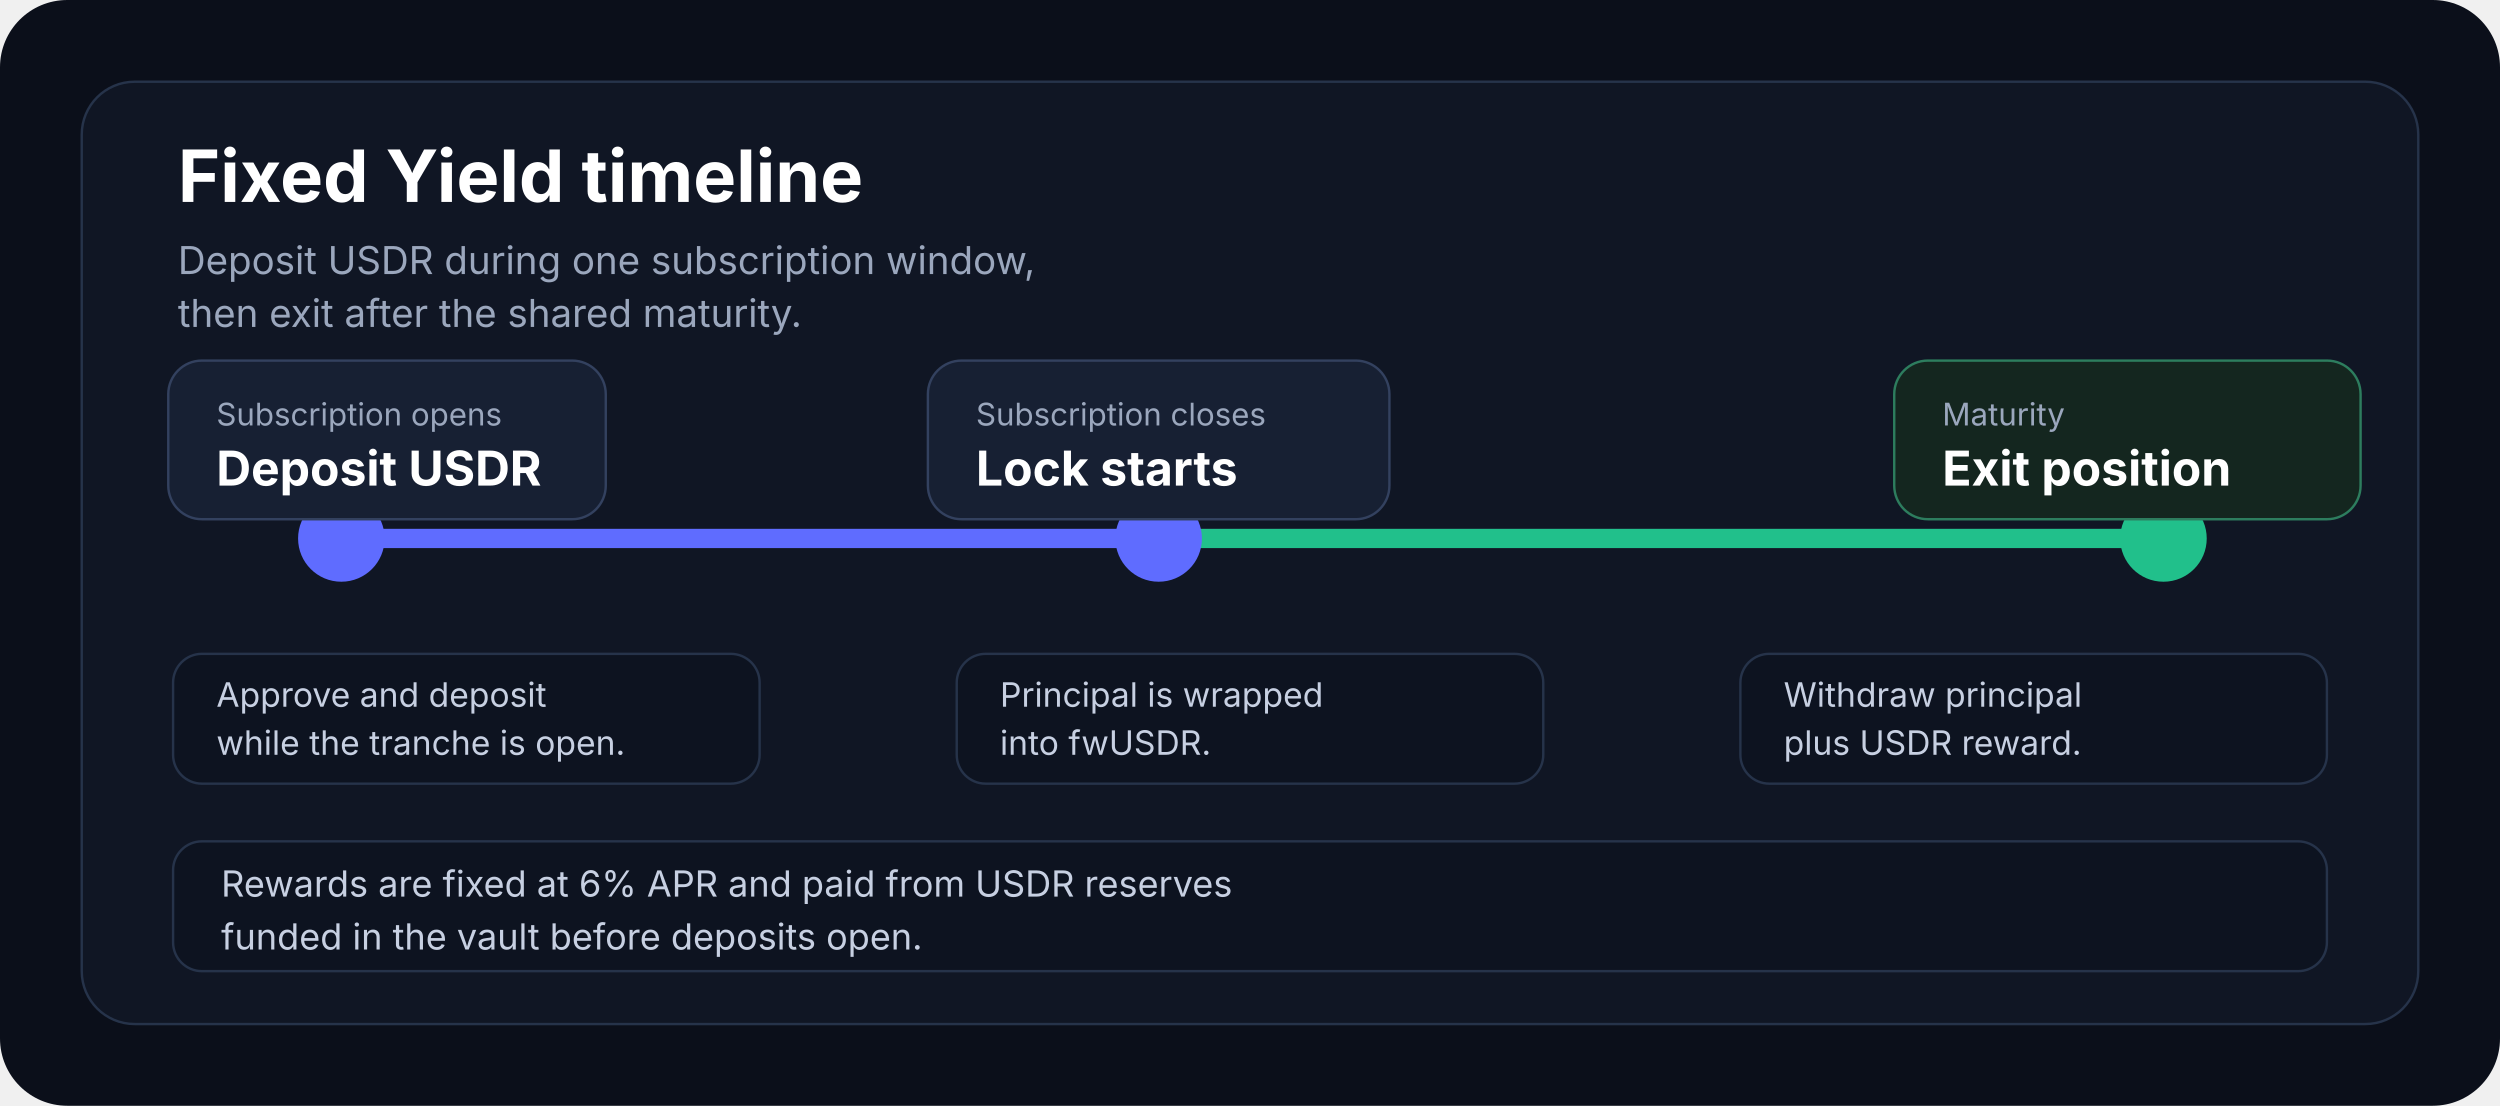
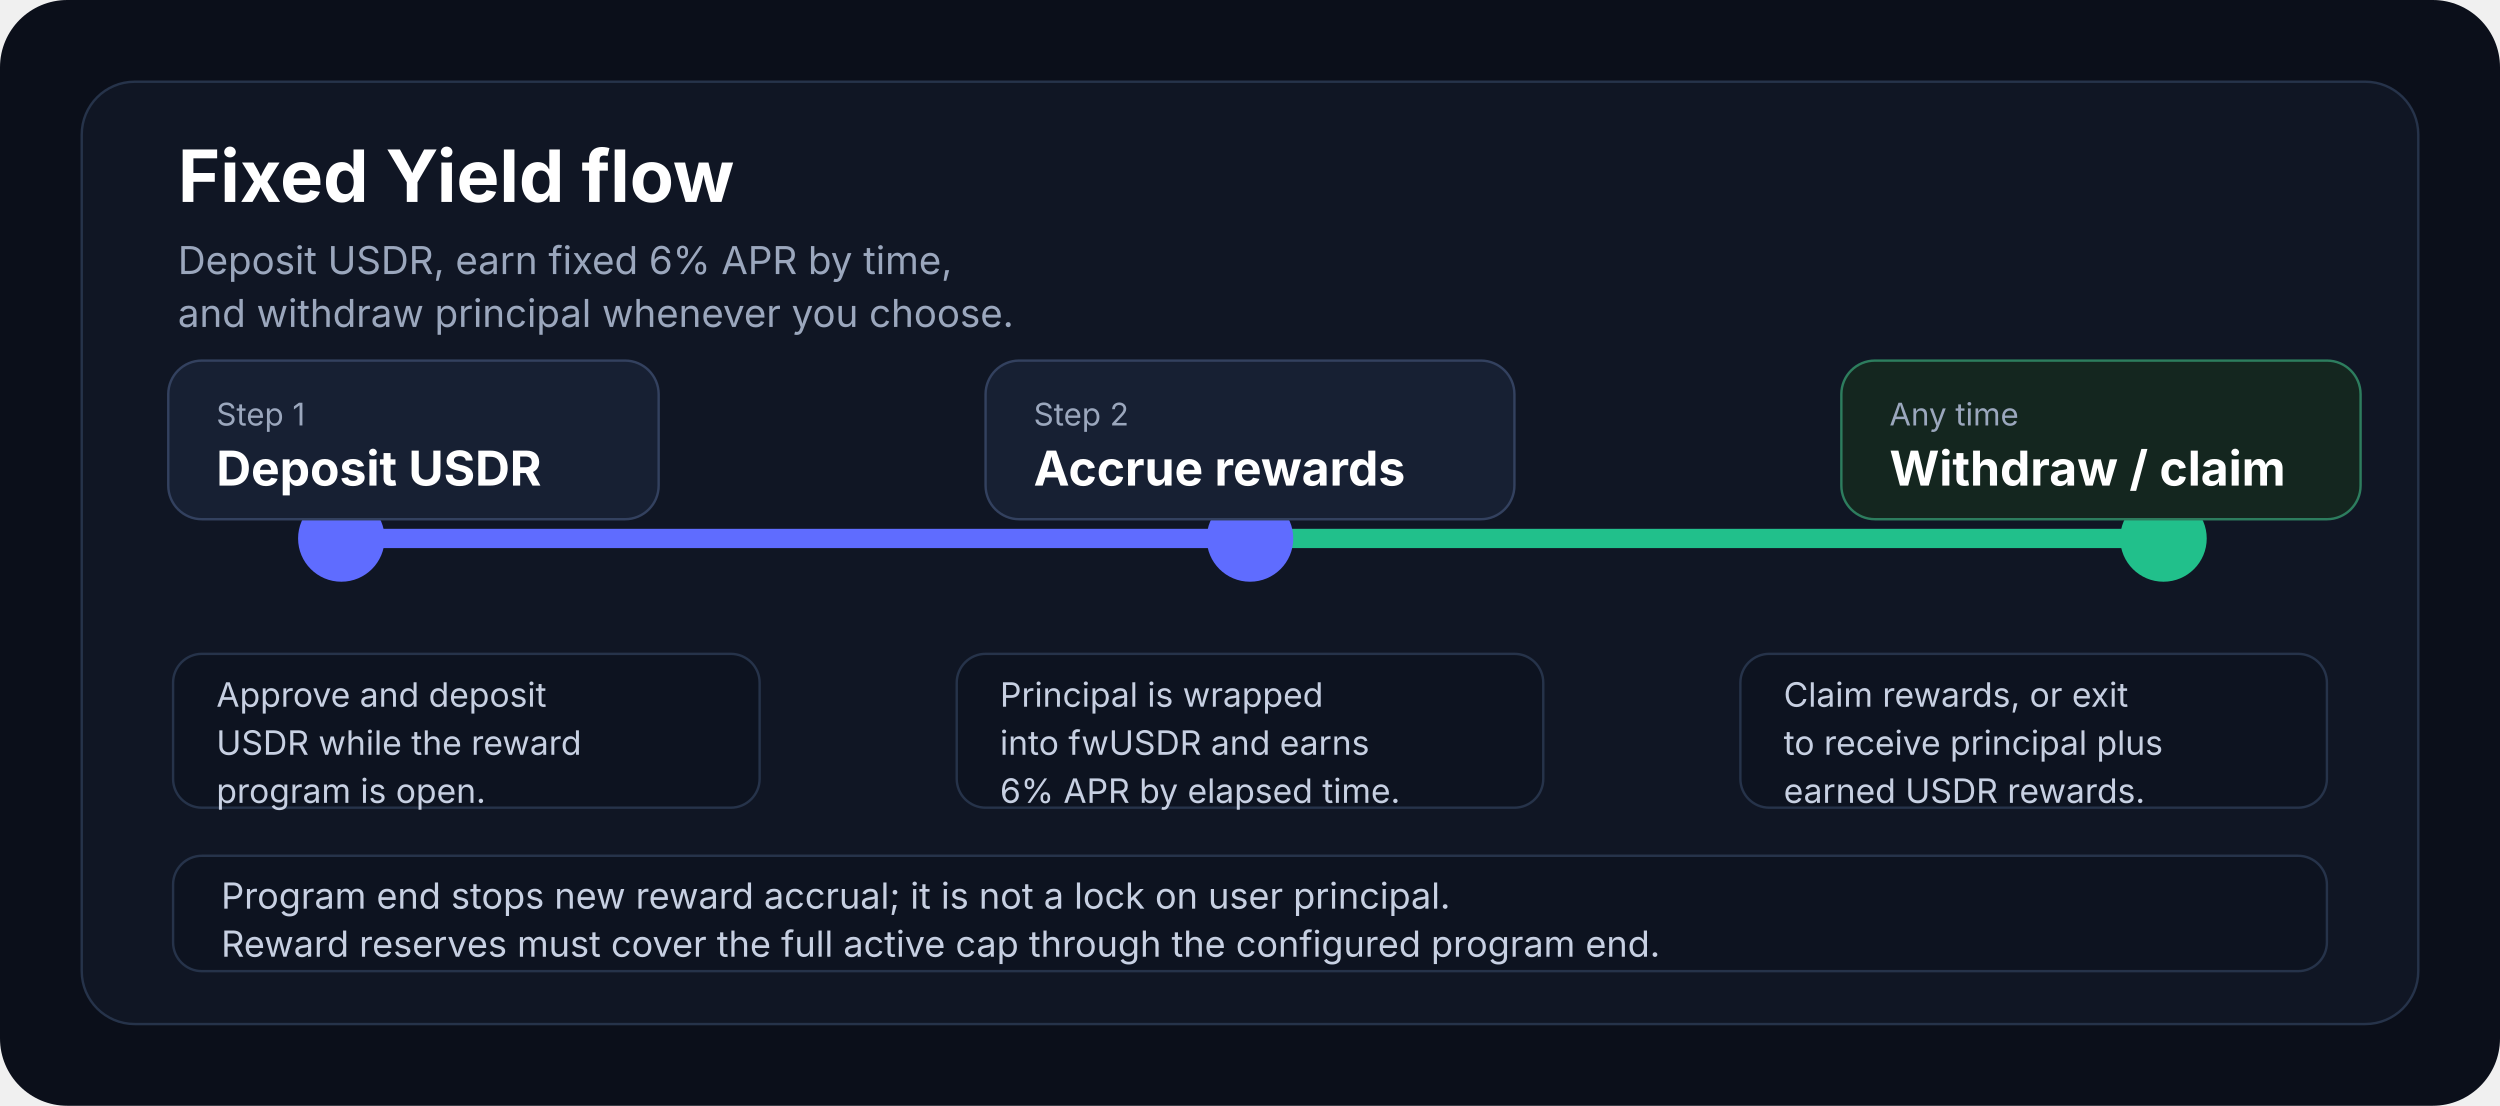
<svg xmlns="http://www.w3.org/2000/svg" width="1040" height="460" viewBox="0 0 1040 460" fill="none">
  <rect width="1040" height="460" rx="28" fill="#0B0F1A" />
  <rect x="34" y="34" width="972" height="392" rx="22" fill="#101624" stroke="#26334A" />
-   <text x="74" y="84" fill="#FFFFFF" font-family="Inter, Arial, sans-serif" font-size="30" font-weight="700">Fixed Yield timeline</text>
+   <text x="74" y="84" fill="#FFFFFF" font-family="Inter, Arial, sans-serif" font-size="30" font-weight="700">Fixed Yield flow</text>
  <text x="74" y="114" fill="#9BA7BD" font-family="Inter, Arial, sans-serif" font-size="16">
-     <tspan x="74" dy="0">Deposit USDR during one subscription window,</tspan>
-     <tspan x="74" dy="22">then exit after the shared maturity.</tspan>
+     <tspan x="74" dy="0">Deposit USDR, earn fixed 6% APR by time,</tspan>
+     <tspan x="74" dy="22">and withdraw principal whenever you choose.</tspan>
  </text>
  <line x1="142" y1="224" x2="900" y2="224" stroke="#33415F" stroke-width="8" stroke-linecap="round" />
-   <line x1="142" y1="224" x2="482" y2="224" stroke="#5F6CFF" stroke-width="8" stroke-linecap="round" />
-   <line x1="482" y1="224" x2="900" y2="224" stroke="#21C08B" stroke-width="8" stroke-linecap="round" />
+   <line x1="142" y1="224" x2="520" y2="224" stroke="#5F6CFF" stroke-width="8" stroke-linecap="round" />
+   <line x1="520" y1="224" x2="900" y2="224" stroke="#21C08B" stroke-width="8" stroke-linecap="round" />
  <circle cx="142" cy="224" r="18" fill="#5F6CFF" />
-   <circle cx="482" cy="224" r="18" fill="#5F6CFF" />
+   <circle cx="520" cy="224" r="18" fill="#5F6CFF" />
  <circle cx="900" cy="224" r="18" fill="#21C08B" />
  <g transform="translate(70 150)">
-     <rect width="182" height="66" rx="14" fill="#172033" stroke="#33415F" />
-     <text x="20" y="27" fill="#9BA7BD" font-family="Inter, Arial, sans-serif" font-size="13">Subscription opens</text>
+     <rect width="204" height="66" rx="14" fill="#172033" stroke="#33415F" />
+     <text x="20" y="27" fill="#9BA7BD" font-family="Inter, Arial, sans-serif" font-size="13">Step 1</text>
    <text x="20" y="52" fill="#FFFFFF" font-family="Inter, Arial, sans-serif" font-size="20" font-weight="700">Deposit USDR</text>
  </g>
-   <g transform="translate(386 150)">
-     <rect width="192" height="66" rx="14" fill="#172033" stroke="#33415F" />
-     <text x="20" y="27" fill="#9BA7BD" font-family="Inter, Arial, sans-serif" font-size="13">Subscription closes</text>
-     <text x="20" y="52" fill="#FFFFFF" font-family="Inter, Arial, sans-serif" font-size="20" font-weight="700">Lock starts</text>
+   <g transform="translate(410 150)">
+     <rect width="220" height="66" rx="14" fill="#172033" stroke="#33415F" />
+     <text x="20" y="27" fill="#9BA7BD" font-family="Inter, Arial, sans-serif" font-size="13">Step 2</text>
+     <text x="20" y="52" fill="#FFFFFF" font-family="Inter, Arial, sans-serif" font-size="20" font-weight="700">Accrue rewards</text>
  </g>
-   <g transform="translate(788 150)">
-     <rect width="194" height="66" rx="14" fill="#14261F" stroke="#2D7D5E" />
-     <text x="20" y="27" fill="#9BA7BD" font-family="Inter, Arial, sans-serif" font-size="13">Maturity</text>
-     <text x="20" y="52" fill="#FFFFFF" font-family="Inter, Arial, sans-serif" font-size="20" font-weight="700">Exit position</text>
+   <g transform="translate(766 150)">
+     <rect width="216" height="66" rx="14" fill="#14261F" stroke="#2D7D5E" />
+     <text x="20" y="27" fill="#9BA7BD" font-family="Inter, Arial, sans-serif" font-size="13">Any time</text>
+     <text x="20" y="52" fill="#FFFFFF" font-family="Inter, Arial, sans-serif" font-size="20" font-weight="700">Withdraw / claim</text>
  </g>
  <g transform="translate(72 272)">
-     <rect width="244" height="54" rx="12" fill="#0D1320" stroke="#26334A" />
+     <rect width="244" height="64" rx="12" fill="#0D1320" stroke="#26334A" />
    <text x="18" y="22" fill="#C7D0E2" font-family="Inter, Arial, sans-serif" font-size="14">
      <tspan x="18" dy="0">Approve and deposit</tspan>
-       <tspan x="18" dy="20">while the tranche is open.</tspan>
+       <tspan x="18" dy="20">USDR while the reward</tspan>
+       <tspan x="18" dy="20">program is open.</tspan>
    </text>
  </g>
  <g transform="translate(398 272)">
-     <rect width="244" height="54" rx="12" fill="#0D1320" stroke="#26334A" />
+     <rect width="244" height="64" rx="12" fill="#0D1320" stroke="#26334A" />
    <text x="18" y="22" fill="#C7D0E2" font-family="Inter, Arial, sans-serif" font-size="14">
      <tspan x="18" dy="0">Principal is wrapped</tspan>
-       <tspan x="18" dy="20">into fwUSDR.</tspan>
+       <tspan x="18" dy="20">into fwUSDR and earns</tspan>
+       <tspan x="18" dy="20">6% APR by elapsed time.</tspan>
    </text>
  </g>
  <g transform="translate(724 272)">
-     <rect width="244" height="54" rx="12" fill="#0D1320" stroke="#26334A" />
+     <rect width="244" height="64" rx="12" fill="#0D1320" stroke="#26334A" />
    <text x="18" y="22" fill="#C7D0E2" font-family="Inter, Arial, sans-serif" font-size="14">
-       <tspan x="18" dy="0">Withdraw principal</tspan>
-       <tspan x="18" dy="20">plus USDR reward.</tspan>
+       <tspan x="18" dy="0">Claim rewards, or exit</tspan>
+       <tspan x="18" dy="20">to receive principal plus</tspan>
+       <tspan x="18" dy="20">earned USDR rewards.</tspan>
    </text>
  </g>
-   <g transform="translate(72 350)">
-     <rect width="896" height="54" rx="12" fill="#0D1320" stroke="#26334A" />
-     <text x="20" y="23" fill="#C7D0E2" font-family="Inter, Arial, sans-serif" font-size="15">
-       <tspan x="20" dy="0">Rewards are fixed at 6% APR and paid from USDR reserves</tspan>
-       <tspan x="20" dy="22">funded in the vault before deposits open.</tspan>
+   <g transform="translate(72 356)">
+     <rect width="896" height="48" rx="12" fill="#0D1320" stroke="#26334A" />
+     <text x="20" y="22" fill="#C7D0E2" font-family="Inter, Arial, sans-serif" font-size="15">
+       <tspan x="20" dy="0">Program end stops new reward accrual; it is not a lock on user principal.</tspan>
+       <tspan x="20" dy="20">Reward reserves must cover the full active cap through the configured program end.</tspan>
    </text>
  </g>
</svg>
